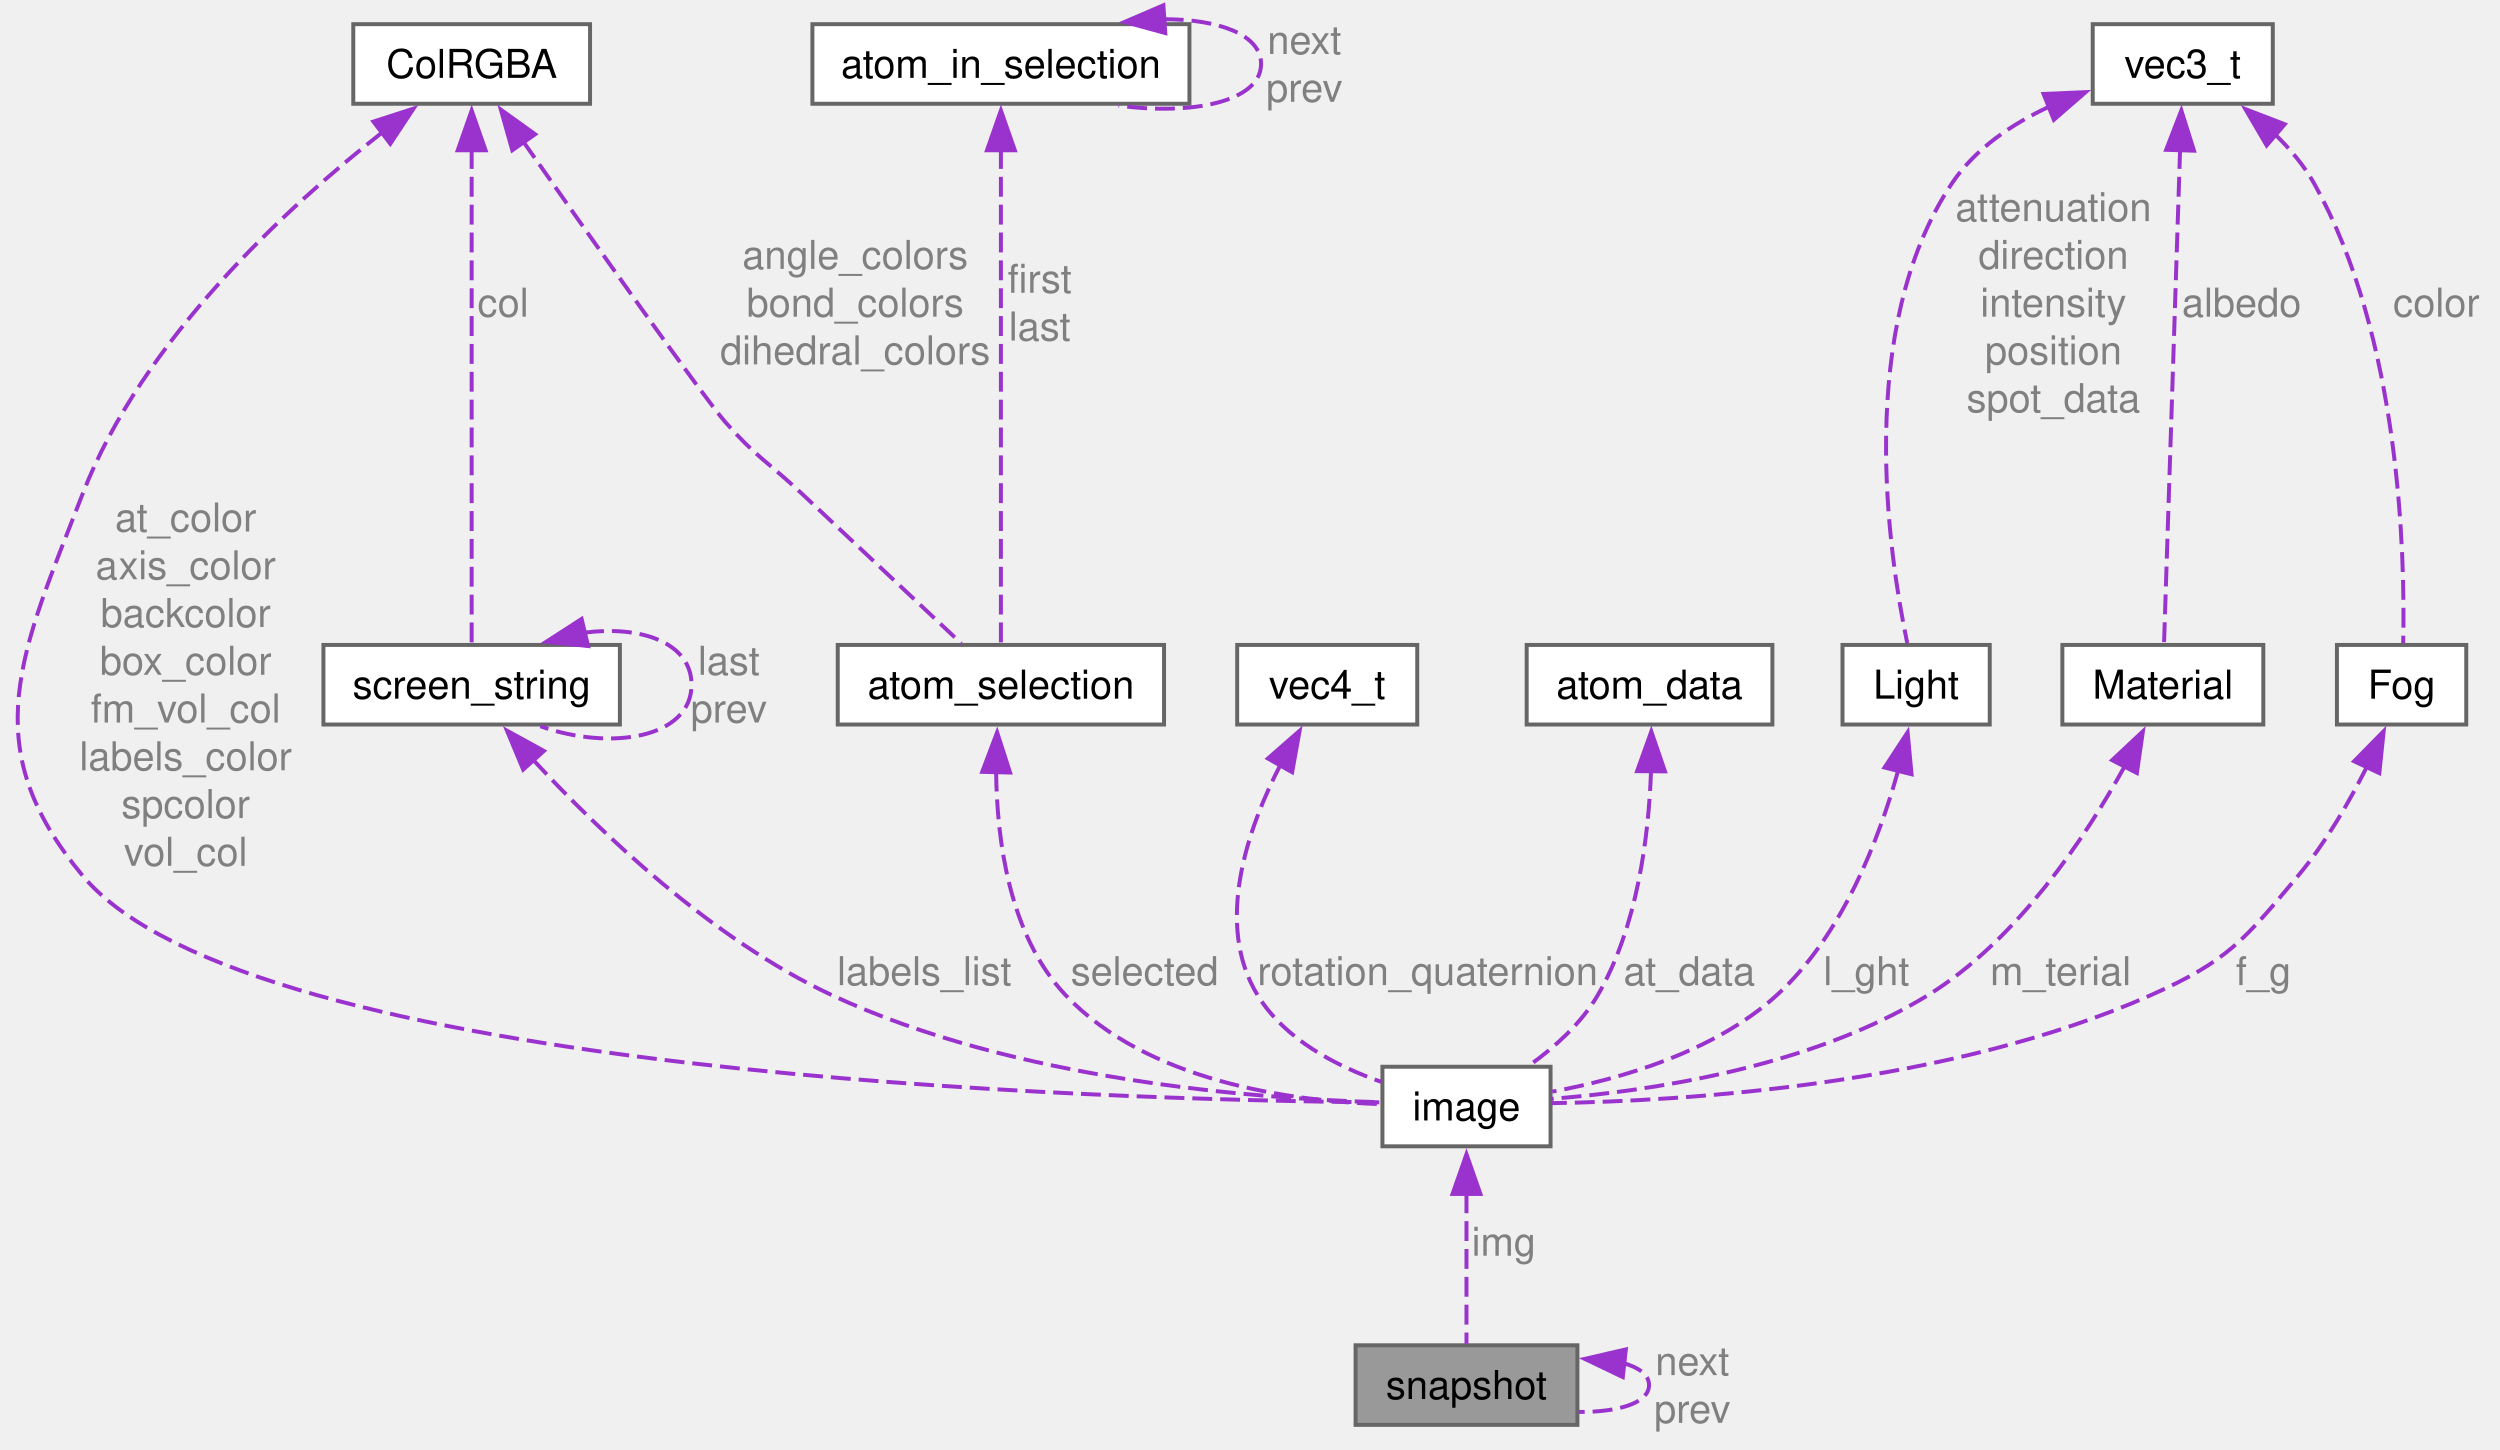
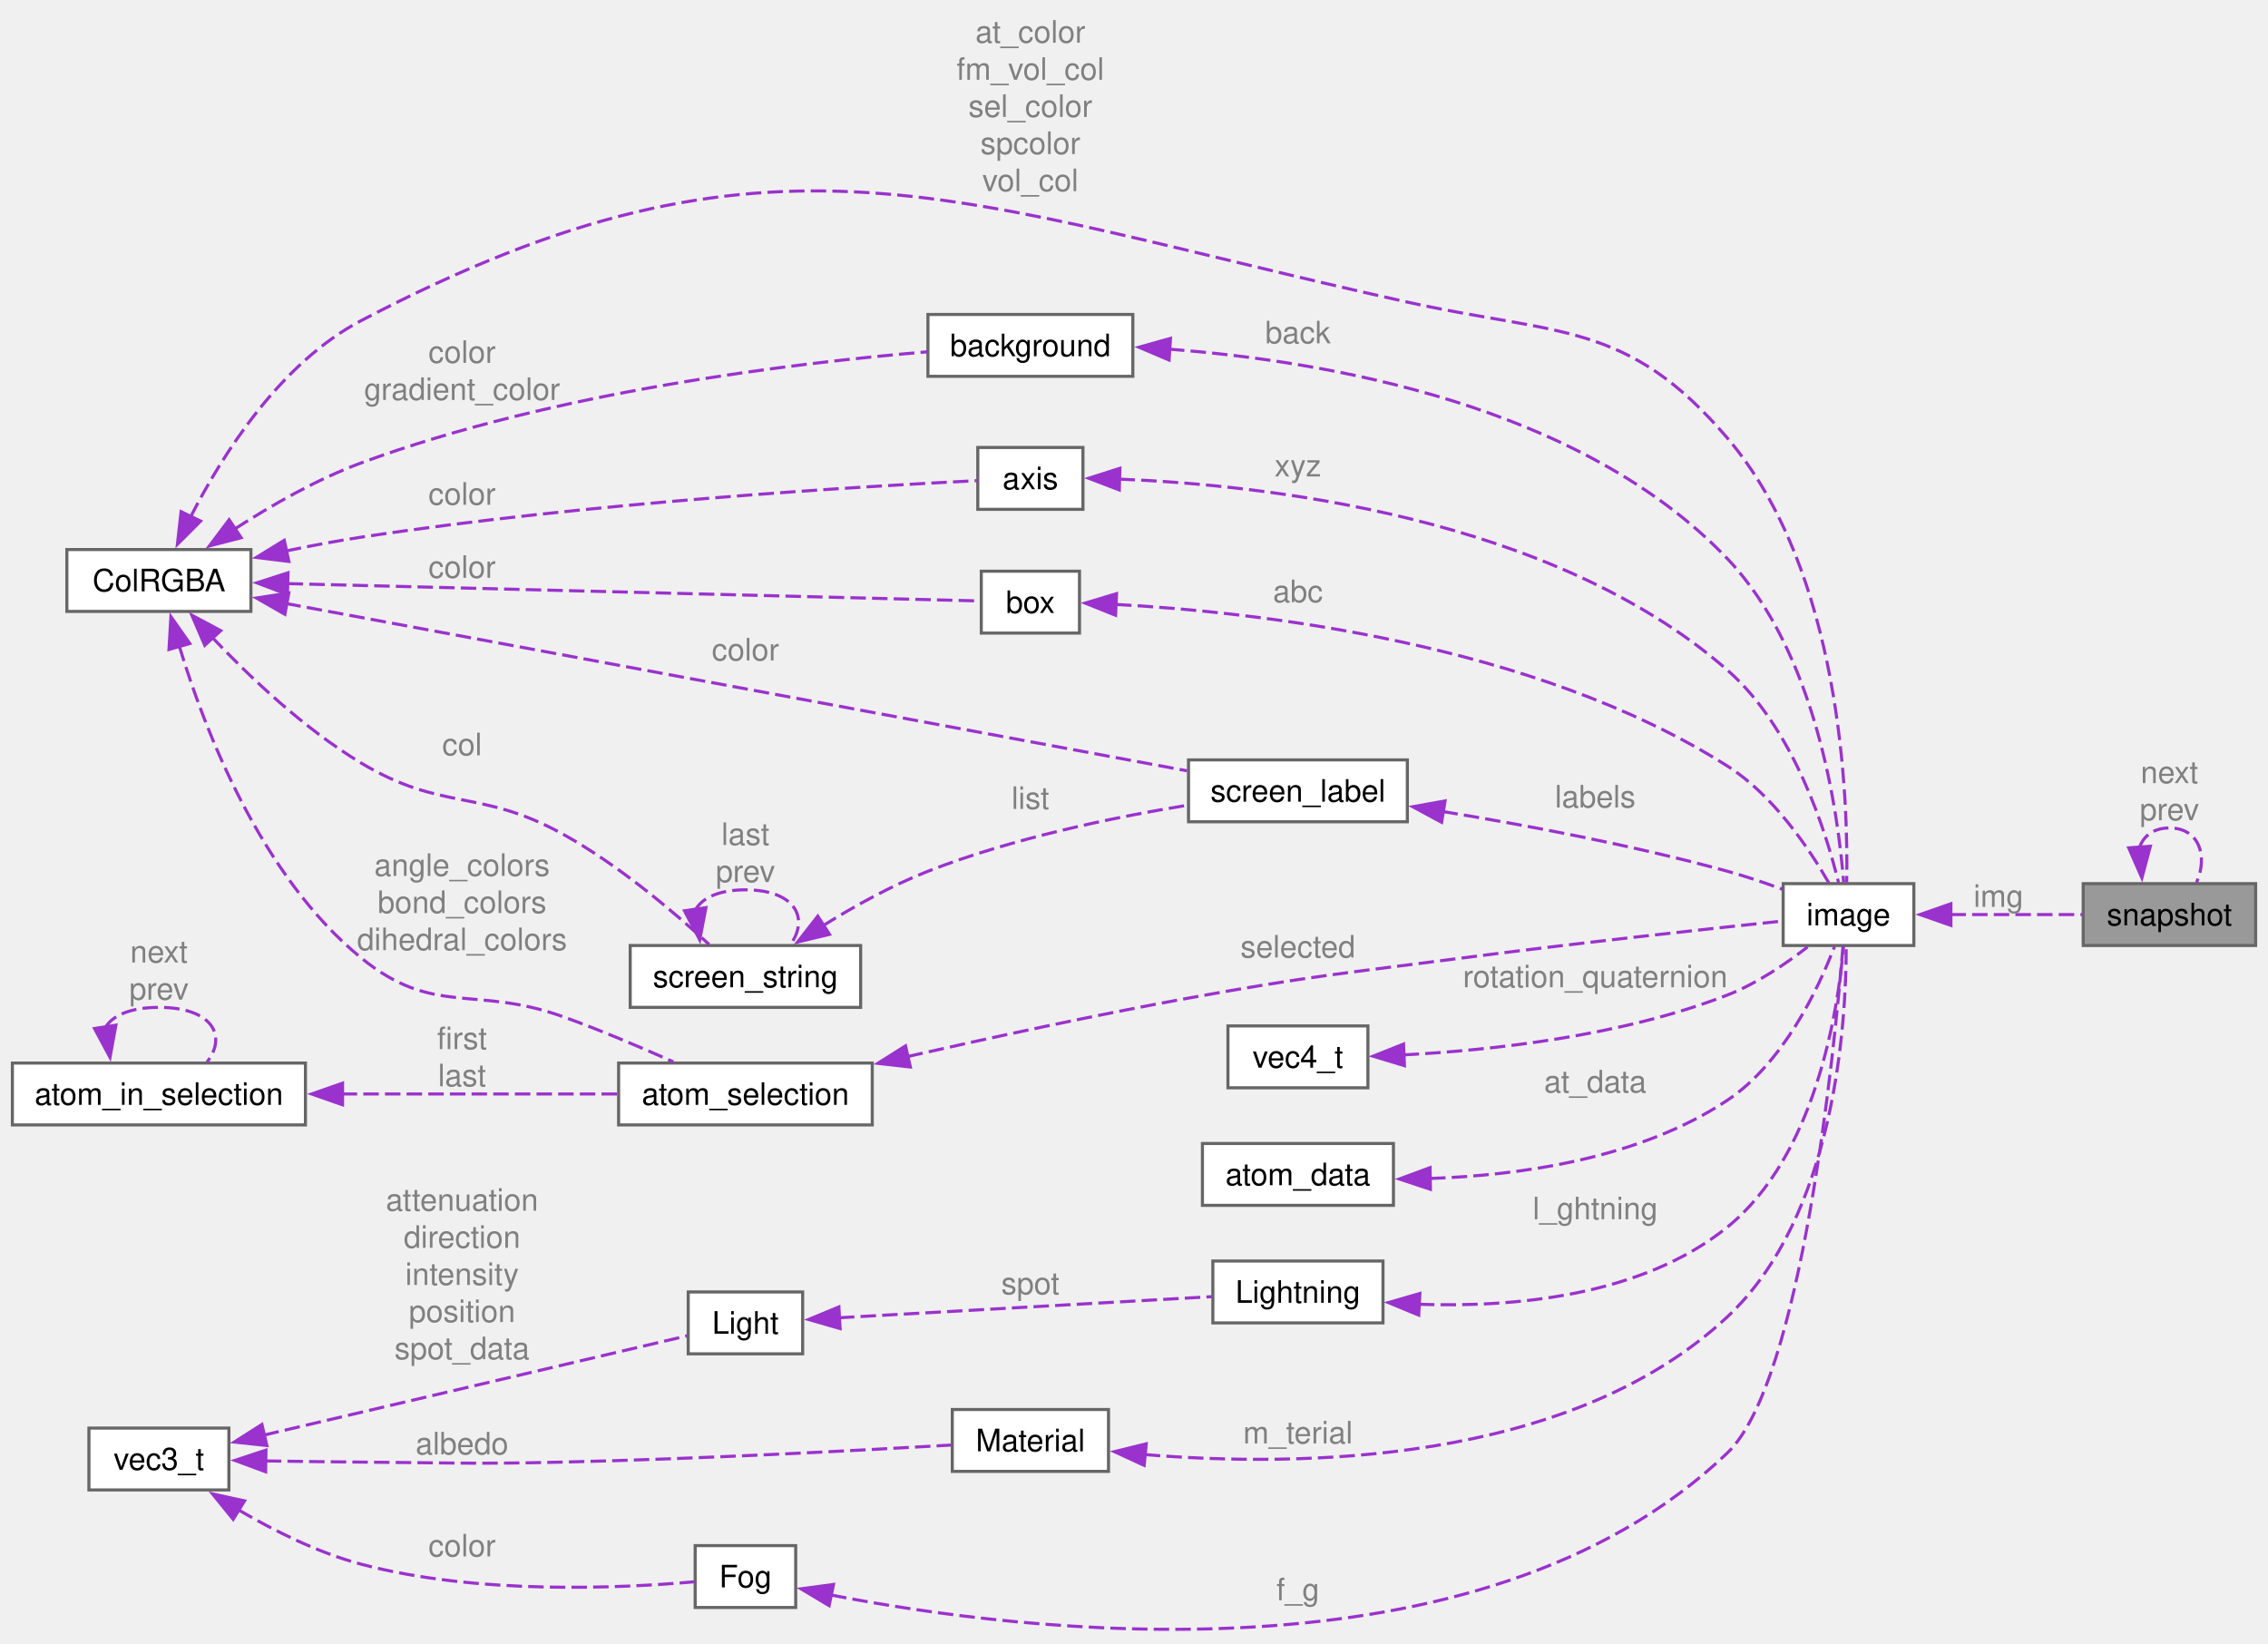
- <svg xmlns="http://www.w3.org/2000/svg" xmlns:xlink="http://www.w3.org/1999/xlink" width="628pt" height="364pt" viewBox="0.00 0.00 628.26 364.00">
-   <g id="graph0" class="graph" transform="scale(1 1) rotate(0) translate(4 360)">
+ <svg xmlns="http://www.w3.org/2000/svg" xmlns:xlink="http://www.w3.org/1999/xlink" width="733pt" height="531pt" viewBox="0.00 0.00 733.25 530.59">
+   <g id="graph0" class="graph" transform="scale(1 1) rotate(0) translate(4 526.59)">
    <g id="Node000001" class="node">
      <g id="a_Node000001">
        <a xlink:title=" ">
-           <polygon fill="#999999" stroke="#666666" points="392.41,-22 336.66,-22 336.66,-2 392.41,-2 392.41,-22" />
-           <text text-anchor="middle" x="364.53" y="-8.5" font-family="Helvetica,sans-Serif" font-size="10.00">snapshot</text>
-         </a>
-       </g>
-     </g>
-     <g id="edge18_Node000001_Node000001" class="edge">
-       <g id="a_edge18_Node000001_Node000001">
-         <a xlink:title=" ">
-           <path fill="none" stroke="#9a32cd" stroke-dasharray="5,2" d="M403.99,-17.51C407.91,-16.41 410.41,-14.57 410.41,-12 410.41,-7.43 402.52,-5.18 392.75,-5.25" />
-           <polygon fill="#9a32cd" stroke="#9a32cd" points="403.81,-14.01 394.26,-18.58 404.58,-20.97 403.81,-14.01" />
-         </a>
-       </g>
-       <text text-anchor="middle" x="421.28" y="-14.5" font-family="Helvetica,sans-Serif" font-size="10.00" fill="grey"> next</text>
-       <text text-anchor="middle" x="421.28" y="-2.5" font-family="Helvetica,sans-Serif" font-size="10.00" fill="grey">prev</text>
+           <polygon fill="#999999" stroke="#666666" points="725.25,-241.23 669.5,-241.23 669.5,-221.23 725.25,-221.23 725.25,-241.23" />
+           <text text-anchor="middle" x="697.38" y="-227.73" font-family="Helvetica,sans-Serif" font-size="10.00">snapshot</text>
+         </a>
+       </g>
+     </g>
+     <g id="edge27_Node000001_Node000001" class="edge">
+       <g id="a_edge27_Node000001_Node000001">
+         <a xlink:title=" ">
+           <path fill="none" stroke="#9a32cd" stroke-dasharray="5,2" d="M687.72,-253C689.06,-256.69 692.27,-259.23 697.38,-259.23 706.98,-259.23 709.91,-250.21 706.15,-241.57" />
+           <polygon fill="#9a32cd" stroke="#9a32cd" points="691.21,-253.32 688.48,-243.08 684.23,-252.79 691.21,-253.32" />
+         </a>
+       </g>
+       <text text-anchor="middle" x="697.38" y="-273.73" font-family="Helvetica,sans-Serif" font-size="10.00" fill="grey"> next</text>
+       <text text-anchor="middle" x="697.38" y="-261.73" font-family="Helvetica,sans-Serif" font-size="10.00" fill="grey">prev</text>
    </g>
    <g id="Node000002" class="node">
      <g id="a_Node000002">
        <a xlink:href="../../de/d68/structimage.html" target="_top" xlink:title=" ">
-           <polygon fill="white" stroke="#666666" points="385.66,-92 343.41,-92 343.41,-72 385.66,-72 385.66,-92" />
-           <text text-anchor="middle" x="364.53" y="-78.5" font-family="Helvetica,sans-Serif" font-size="10.00">image</text>
+           <polygon fill="white" stroke="#666666" points="614.75,-241.23 572.5,-241.23 572.5,-221.23 614.75,-221.23 614.75,-241.23" />
+           <text text-anchor="middle" x="593.62" y="-227.73" font-family="Helvetica,sans-Serif" font-size="10.00">image</text>
        </a>
      </g>
    </g>
    <g id="edge1_Node000001_Node000002" class="edge">
      <g id="a_edge1_Node000001_Node000002">
        <a xlink:title=" ">
-           <path fill="none" stroke="#9a32cd" stroke-dasharray="5,2" d="M364.53,-60.2C364.53,-47.58 364.53,-32.09 364.53,-22.37" />
-           <polygon fill="#9a32cd" stroke="#9a32cd" points="361.03,-60.03 364.53,-70.03 368.03,-60.03 361.03,-60.03" />
-         </a>
-       </g>
-       <text text-anchor="middle" x="373.91" y="-44.5" font-family="Helvetica,sans-Serif" font-size="10.00" fill="grey"> img</text>
+           <path fill="none" stroke="#9a32cd" stroke-dasharray="5,2" d="M626.59,-231.23C640.29,-231.23 656.13,-231.23 669.25,-231.23" />
+           <polygon fill="#9a32cd" stroke="#9a32cd" points="626.73,-227.73 616.73,-231.23 626.73,-234.73 626.73,-227.73" />
+         </a>
+       </g>
+       <text text-anchor="middle" x="642.12" y="-233.73" font-family="Helvetica,sans-Serif" font-size="10.00" fill="grey"> img</text>
    </g>
    <g id="Node000003" class="node">
      <g id="a_Node000003">
-         <a xlink:href="../../d1/d74/struct_col_r_g_b_a.html" target="_top" xlink:title=" ">
-           <polygon fill="white" stroke="#666666" points="144.28,-354 84.78,-354 84.78,-334 144.28,-334 144.28,-354" />
-           <text text-anchor="middle" x="114.53" y="-340.5" font-family="Helvetica,sans-Serif" font-size="10.00">ColRGBA</text>
+         <a xlink:href="../../db/dc5/structbackground.html" target="_top" xlink:title=" ">
+           <polygon fill="white" stroke="#666666" points="362.25,-425.23 296,-425.23 296,-405.23 362.25,-405.23 362.25,-425.23" />
+           <text text-anchor="middle" x="329.12" y="-411.73" font-family="Helvetica,sans-Serif" font-size="10.00">background</text>
        </a>
      </g>
    </g>
    <g id="edge2_Node000002_Node000003" class="edge">
      <g id="a_edge2_Node000002_Node000003">
        <a xlink:title=" ">
-           <path fill="none" stroke="#9a32cd" stroke-dasharray="5,2" d="M92.05,-326.8C68.17,-308.06 31.82,-274.76 16.78,-236 1.35,-196.22 -10.55,-172.76 16.78,-140 58.72,-89.74 273.55,-83.68 342.91,-83.04" />
-           <polygon fill="#9a32cd" stroke="#9a32cd" points="89.84,-329.52 99.92,-332.78 94.08,-323.94 89.84,-329.52" />
-         </a>
-       </g>
-       <text text-anchor="middle" x="42.66" y="-226.5" font-family="Helvetica,sans-Serif" font-size="10.00" fill="grey"> at_color</text>
-       <text text-anchor="middle" x="42.66" y="-214.5" font-family="Helvetica,sans-Serif" font-size="10.00" fill="grey">axis_color</text>
-       <text text-anchor="middle" x="42.66" y="-202.5" font-family="Helvetica,sans-Serif" font-size="10.00" fill="grey">backcolor</text>
-       <text text-anchor="middle" x="42.66" y="-190.5" font-family="Helvetica,sans-Serif" font-size="10.00" fill="grey">box_color</text>
-       <text text-anchor="middle" x="42.66" y="-178.5" font-family="Helvetica,sans-Serif" font-size="10.00" fill="grey">fm_vol_col</text>
-       <text text-anchor="middle" x="42.66" y="-166.5" font-family="Helvetica,sans-Serif" font-size="10.00" fill="grey">labels_color</text>
-       <text text-anchor="middle" x="42.66" y="-154.5" font-family="Helvetica,sans-Serif" font-size="10.00" fill="grey">spcolor</text>
-       <text text-anchor="middle" x="42.66" y="-142.5" font-family="Helvetica,sans-Serif" font-size="10.00" fill="grey">vol_col</text>
+           <path fill="none" stroke="#9a32cd" stroke-dasharray="5,2" d="M373.93,-414.01C424.58,-410.18 507.04,-396.06 554.5,-346.23 583.22,-316.08 590.32,-263.78 592.06,-241.62" />
+           <polygon fill="#9a32cd" stroke="#9a32cd" points="373.97,-410.5 364.22,-414.64 374.42,-417.49 373.97,-410.5" />
+         </a>
+       </g>
+       <text text-anchor="middle" x="415.62" y="-415.9" font-family="Helvetica,sans-Serif" font-size="10.00" fill="grey"> back</text>
    </g>
    <g id="Node000004" class="node">
      <g id="a_Node000004">
-         <a xlink:href="../../d0/dc3/structscreen__string.html" target="_top" xlink:title=" ">
-           <polygon fill="white" stroke="#666666" points="151.78,-198 77.28,-198 77.28,-178 151.78,-178 151.78,-198" />
-           <text text-anchor="middle" x="114.53" y="-184.5" font-family="Helvetica,sans-Serif" font-size="10.00">screen_string</text>
-         </a>
-       </g>
-     </g>
-     <g id="edge4_Node000004_Node000003" class="edge">
-       <g id="a_edge4_Node000004_Node000003">
-         <a xlink:title=" ">
-           <path fill="none" stroke="#9a32cd" stroke-dasharray="5,2" d="M114.53,-322.64C114.53,-288.91 114.53,-222.72 114.53,-198.32" />
-           <polygon fill="#9a32cd" stroke="#9a32cd" points="111.03,-322.31 114.53,-332.31 118.03,-322.31 111.03,-322.31" />
-         </a>
-       </g>
-       <text text-anchor="middle" x="122.41" y="-280.5" font-family="Helvetica,sans-Serif" font-size="10.00" fill="grey"> col</text>
+         <a xlink:href="../../d1/d74/struct_col_r_g_b_a.html" target="_top" xlink:title=" ">
+           <polygon fill="white" stroke="#666666" points="77.12,-349.23 17.62,-349.23 17.62,-329.23 77.12,-329.23 77.12,-349.23" />
+           <text text-anchor="middle" x="47.38" y="-335.73" font-family="Helvetica,sans-Serif" font-size="10.00">ColRGBA</text>
+         </a>
+       </g>
+     </g>
+     <g id="edge8_Node000002_Node000004" class="edge">
+       <g id="a_edge8_Node000002_Node000004">
+         <a xlink:title=" ">
+           <path fill="none" stroke="#9a32cd" stroke-dasharray="5,2" d="M57.68,-359.9C67.98,-380.03 86.65,-409.55 112.75,-423.23 245.91,-493.06 304.2,-461.74 451,-429.23 499.8,-418.43 522.08,-423.28 554.5,-385.23 591.3,-342.05 593.56,-268.65 593.04,-241.62" />
+           <polygon fill="#9a32cd" stroke="#9a32cd" points="60.86,-358.43 53.36,-350.94 54.55,-361.47 60.86,-358.43" />
+         </a>
+       </g>
+       <text text-anchor="middle" x="329.12" y="-513.09" font-family="Helvetica,sans-Serif" font-size="10.00" fill="grey"> at_color</text>
+       <text text-anchor="middle" x="329.12" y="-501.09" font-family="Helvetica,sans-Serif" font-size="10.00" fill="grey">fm_vol_col</text>
+       <text text-anchor="middle" x="329.12" y="-489.09" font-family="Helvetica,sans-Serif" font-size="10.00" fill="grey">sel_color</text>
+       <text text-anchor="middle" x="329.12" y="-477.09" font-family="Helvetica,sans-Serif" font-size="10.00" fill="grey">spcolor</text>
+       <text text-anchor="middle" x="329.12" y="-465.09" font-family="Helvetica,sans-Serif" font-size="10.00" fill="grey">vol_col</text>
+     </g>
+     <g id="edge3_Node000003_Node000004" class="edge">
+       <g id="a_edge3_Node000003_Node000004">
+         <a xlink:title=" ">
+           <path fill="none" stroke="#9a32cd" stroke-dasharray="5,2" d="M71.94,-355.91C83.7,-363.5 98.44,-371.95 112.75,-377.23 175.08,-400.26 252.84,-409.57 295.8,-413.15" />
+           <polygon fill="#9a32cd" stroke="#9a32cd" points="73.97,-353.06 63.71,-350.41 70.08,-358.88 73.97,-353.06" />
+         </a>
+       </g>
+       <text text-anchor="middle" x="145.38" y="-409.59" font-family="Helvetica,sans-Serif" font-size="10.00" fill="grey"> color</text>
+       <text text-anchor="middle" x="145.38" y="-397.59" font-family="Helvetica,sans-Serif" font-size="10.00" fill="grey">gradient_color</text>
    </g>
    <g id="Node000005" class="node">
      <g id="a_Node000005">
-         <a xlink:href="../../d6/d0f/structatom__selection.html" target="_top" xlink:title=" ">
-           <polygon fill="white" stroke="#666666" points="288.53,-198 206.53,-198 206.53,-178 288.53,-178 288.53,-198" />
-           <text text-anchor="middle" x="247.53" y="-184.5" font-family="Helvetica,sans-Serif" font-size="10.00">atom_selection</text>
-         </a>
-       </g>
-     </g>
-     <g id="edge7_Node000005_Node000003" class="edge">
-       <g id="a_edge7_Node000005_Node000003">
-         <a xlink:title=" ">
-           <path fill="none" stroke="#9a32cd" stroke-dasharray="5,2" d="M127.48,-324.51C144.46,-300.33 172.74,-260.31 178.28,-254 186.01,-245.2 188.99,-244.01 197.53,-236 211.44,-222.96 227.49,-207.86 237.58,-198.37" />
-           <polygon fill="#9a32cd" stroke="#9a32cd" points="124.75,-322.32 121.87,-332.51 130.48,-326.34 124.75,-322.32" />
-         </a>
-       </g>
-       <text text-anchor="middle" x="210.91" y="-292.5" font-family="Helvetica,sans-Serif" font-size="10.00" fill="grey"> angle_colors</text>
-       <text text-anchor="middle" x="210.91" y="-280.5" font-family="Helvetica,sans-Serif" font-size="10.00" fill="grey">bond_colors</text>
-       <text text-anchor="middle" x="210.91" y="-268.5" font-family="Helvetica,sans-Serif" font-size="10.00" fill="grey">dihedral_colors</text>
-     </g>
-     <g id="edge3_Node000002_Node000004" class="edge">
-       <g id="a_edge3_Node000002_Node000004">
-         <a xlink:title=" ">
-           <path fill="none" stroke="#9a32cd" stroke-dasharray="5,2" d="M129.99,-169.12C146.62,-151.14 174.78,-124.11 205.03,-110 250.98,-88.58 311.42,-83.94 343.08,-83.07" />
-           <polygon fill="#9a32cd" stroke="#9a32cd" points="127.48,-166.68 123.4,-176.46 132.69,-171.36 127.48,-166.68" />
-         </a>
-       </g>
-       <text text-anchor="middle" x="228.28" y="-112.5" font-family="Helvetica,sans-Serif" font-size="10.00" fill="grey"> labels_list</text>
-     </g>
-     <g id="edge5_Node000004_Node000004" class="edge">
-       <g id="a_edge5_Node000004_Node000004">
-         <a xlink:title=" ">
-           <path fill="none" stroke="#9a32cd" stroke-dasharray="5,2" d="M142.79,-201.08C157.03,-202.95 169.78,-198.59 169.78,-188 169.78,-174.71 149.71,-171.23 131.79,-177.57" />
-           <polygon fill="#9a32cd" stroke="#9a32cd" points="143.8,-197.72 133.26,-198.79 142.16,-204.53 143.8,-197.72" />
-         </a>
-       </g>
-       <text text-anchor="middle" x="179.16" y="-190.5" font-family="Helvetica,sans-Serif" font-size="10.00" fill="grey"> last</text>
-       <text text-anchor="middle" x="179.16" y="-178.5" font-family="Helvetica,sans-Serif" font-size="10.00" fill="grey">prev</text>
-     </g>
-     <g id="edge6_Node000002_Node000005" class="edge">
-       <g id="a_edge6_Node000002_Node000005">
-         <a xlink:title=" ">
-           <path fill="none" stroke="#9a32cd" stroke-dasharray="5,2" d="M246.33,-166.17C246.51,-148.93 249.63,-124.93 263.78,-110 284.33,-88.31 320.25,-83.36 343.18,-82.59" />
-           <polygon fill="#9a32cd" stroke="#9a32cd" points="242.83,-166.11 246.58,-176.02 249.83,-165.93 242.83,-166.11" />
-         </a>
-       </g>
-       <text text-anchor="middle" x="283.66" y="-112.5" font-family="Helvetica,sans-Serif" font-size="10.00" fill="grey"> selected</text>
+         <a xlink:href="../../de/ded/structaxis.html" target="_top" xlink:title=" ">
+           <polygon fill="white" stroke="#666666" points="346.12,-382.23 312.12,-382.23 312.12,-362.23 346.12,-362.23 346.12,-382.23" />
+           <text text-anchor="middle" x="329.12" y="-368.73" font-family="Helvetica,sans-Serif" font-size="10.00">axis</text>
+         </a>
+       </g>
+     </g>
+     <g id="edge5_Node000005_Node000004" class="edge">
+       <g id="a_edge5_Node000005_Node000004">
+         <a xlink:title=" ">
+           <path fill="none" stroke="#9a32cd" stroke-dasharray="5,2" d="M88.41,-348.76C96.43,-350.44 104.83,-352.03 112.75,-353.23 186.6,-364.48 275.78,-369.72 311.83,-371.5" />
+           <polygon fill="#9a32cd" stroke="#9a32cd" points="89.39,-345.39 78.87,-346.68 87.9,-352.23 89.39,-345.39" />
+         </a>
+       </g>
+       <text text-anchor="middle" x="145.38" y="-363.72" font-family="Helvetica,sans-Serif" font-size="10.00" fill="grey"> color</text>
    </g>
    <g id="Node000006" class="node">
      <g id="a_Node000006">
-         <a xlink:href="../../df/dab/structatom__in__selection.html" target="_top" xlink:title=" ">
-           <polygon fill="white" stroke="#666666" points="294.91,-354 200.16,-354 200.16,-334 294.91,-334 294.91,-354" />
-           <text text-anchor="middle" x="247.53" y="-340.5" font-family="Helvetica,sans-Serif" font-size="10.00">atom_in_selection</text>
-         </a>
-       </g>
-     </g>
-     <g id="edge8_Node000005_Node000006" class="edge">
-       <g id="a_edge8_Node000005_Node000006">
-         <a xlink:title=" ">
-           <path fill="none" stroke="#9a32cd" stroke-dasharray="5,2" d="M247.53,-322.64C247.53,-288.91 247.53,-222.72 247.53,-198.32" />
-           <polygon fill="#9a32cd" stroke="#9a32cd" points="244.03,-322.31 247.53,-332.31 251.03,-322.31 244.03,-322.31" />
-         </a>
-       </g>
-       <text text-anchor="middle" x="257.28" y="-286.5" font-family="Helvetica,sans-Serif" font-size="10.00" fill="grey"> first</text>
-       <text text-anchor="middle" x="257.28" y="-274.5" font-family="Helvetica,sans-Serif" font-size="10.00" fill="grey">last</text>
-     </g>
-     <g id="edge9_Node000006_Node000006" class="edge">
-       <g id="a_edge9_Node000006_Node000006">
-         <a xlink:title=" ">
-           <path fill="none" stroke="#9a32cd" stroke-dasharray="5,2" d="M288.45,-355.25C302.04,-355.24 312.91,-351.49 312.91,-344 312.91,-334.51 295.45,-331.02 277.11,-333.54" />
-           <polygon fill="#9a32cd" stroke="#9a32cd" points="288.84,-351.77 278.62,-354.56 288.36,-358.75 288.84,-351.77" />
-         </a>
-       </g>
-       <text text-anchor="middle" x="323.78" y="-346.5" font-family="Helvetica,sans-Serif" font-size="10.00" fill="grey"> next</text>
-       <text text-anchor="middle" x="323.78" y="-334.5" font-family="Helvetica,sans-Serif" font-size="10.00" fill="grey">prev</text>
+         <a xlink:href="../../d8/dae/structbox.html" target="_top" xlink:title=" ">
+           <polygon fill="white" stroke="#666666" points="345,-342.23 313.25,-342.23 313.25,-322.23 345,-322.23 345,-342.23" />
+           <text text-anchor="middle" x="329.12" y="-328.73" font-family="Helvetica,sans-Serif" font-size="10.00">box</text>
+         </a>
+       </g>
+     </g>
+     <g id="edge7_Node000006_Node000004" class="edge">
+       <g id="a_edge7_Node000006_Node000004">
+         <a xlink:title=" ">
+           <path fill="none" stroke="#9a32cd" stroke-dasharray="5,2" d="M88.99,-338.22C152.04,-336.64 270.62,-333.67 312.77,-332.62" />
+           <polygon fill="#9a32cd" stroke="#9a32cd" points="88.94,-334.72 79.03,-338.47 89.12,-341.72 88.94,-334.72" />
+         </a>
+       </g>
+       <text text-anchor="middle" x="145.38" y="-340.09" font-family="Helvetica,sans-Serif" font-size="10.00" fill="grey"> color</text>
    </g>
    <g id="Node000007" class="node">
      <g id="a_Node000007">
-         <a xlink:href="../../d7/d36/structvec4__t.html" target="_top" xlink:title=" ">
-           <polygon fill="white" stroke="#666666" points="352.16,-198 306.91,-198 306.91,-178 352.16,-178 352.16,-198" />
-           <text text-anchor="middle" x="329.53" y="-184.5" font-family="Helvetica,sans-Serif" font-size="10.00">vec4_t</text>
-         </a>
-       </g>
-     </g>
-     <g id="edge10_Node000002_Node000007" class="edge">
-       <g id="a_edge10_Node000002_Node000007">
-         <a xlink:title=" ">
-           <path fill="none" stroke="#9a32cd" stroke-dasharray="5,2" d="M317.94,-168.2C309.44,-151.78 301.14,-127.86 312.03,-110 318.81,-98.89 331.79,-92.16 343.14,-88.19" />
-           <polygon fill="#9a32cd" stroke="#9a32cd" points="314.63,-169.46 322.6,-176.44 320.72,-166.01 314.63,-169.46" />
-         </a>
-       </g>
-       <text text-anchor="middle" x="354.78" y="-112.5" font-family="Helvetica,sans-Serif" font-size="10.00" fill="grey"> rotation_quaternion</text>
+         <a xlink:href="../../de/d85/structscreen__label.html" target="_top" xlink:title=" ">
+           <polygon fill="white" stroke="#666666" points="451,-281.23 380.25,-281.23 380.25,-261.23 451,-261.23 451,-281.23" />
+           <text text-anchor="middle" x="415.62" y="-267.73" font-family="Helvetica,sans-Serif" font-size="10.00">screen_label</text>
+         </a>
+       </g>
+     </g>
+     <g id="edge10_Node000007_Node000004" class="edge">
+       <g id="a_edge10_Node000007_Node000004">
+         <a xlink:title=" ">
+           <path fill="none" stroke="#9a32cd" stroke-dasharray="5,2" d="M88.3,-331.82C160.48,-318.42 311.49,-290.38 379.77,-277.71" />
+           <polygon fill="#9a32cd" stroke="#9a32cd" points="88.1,-328.3 78.91,-333.57 89.38,-335.18 88.1,-328.3" />
+         </a>
+       </g>
+       <text text-anchor="middle" x="237" y="-313.38" font-family="Helvetica,sans-Serif" font-size="10.00" fill="grey"> color</text>
    </g>
    <g id="Node000008" class="node">
      <g id="a_Node000008">
-         <a xlink:href="../../db/d99/structatom__data.html" target="_top" xlink:title=" ">
-           <polygon fill="white" stroke="#666666" points="441.41,-198 379.66,-198 379.66,-178 441.41,-178 441.41,-198" />
-           <text text-anchor="middle" x="410.53" y="-184.5" font-family="Helvetica,sans-Serif" font-size="10.00">atom_data</text>
-         </a>
-       </g>
-     </g>
-     <g id="edge11_Node000002_Node000008" class="edge">
-       <g id="a_edge11_Node000002_Node000008">
-         <a xlink:title=" ">
-           <path fill="none" stroke="#9a32cd" stroke-dasharray="5,2" d="M410.91,-166.3C410.33,-149.99 407.52,-127.21 397.53,-110 393.44,-102.96 386.77,-96.98 380.5,-92.46" />
-           <polygon fill="#9a32cd" stroke="#9a32cd" points="407.41,-166.28 410.98,-176.25 414.41,-166.23 407.41,-166.28" />
-         </a>
-       </g>
-       <text text-anchor="middle" x="420.53" y="-112.5" font-family="Helvetica,sans-Serif" font-size="10.00" fill="grey"> at_data</text>
+         <a xlink:href="../../d0/dc3/structscreen__string.html" target="_top" xlink:title=" ">
+           <polygon fill="white" stroke="#666666" points="274.25,-221.23 199.75,-221.23 199.75,-201.23 274.25,-201.23 274.25,-221.23" />
+           <text text-anchor="middle" x="237" y="-207.73" font-family="Helvetica,sans-Serif" font-size="10.00">screen_string</text>
+         </a>
+       </g>
+     </g>
+     <g id="edge12_Node000008_Node000004" class="edge">
+       <g id="a_edge12_Node000008_Node000004">
+         <a xlink:title=" ">
+           <path fill="none" stroke="#9a32cd" stroke-dasharray="5,2" d="M64.48,-320.97C76.66,-308.1 94.37,-291.26 112.75,-280.23 139.12,-264.42 151.08,-272.1 178,-257.23 196,-247.29 214.16,-231.81 225.24,-221.59" />
+           <polygon fill="#9a32cd" stroke="#9a32cd" points="62.2,-318.28 58.02,-328.01 67.36,-323.01 62.2,-318.28" />
+         </a>
+       </g>
+       <text text-anchor="middle" x="145.38" y="-282.73" font-family="Helvetica,sans-Serif" font-size="10.00" fill="grey"> col</text>
    </g>
    <g id="Node000009" class="node">
      <g id="a_Node000009">
-         <a xlink:href="../../d7/d61/struct_light.html" target="_top" xlink:title=" ">
-           <polygon fill="white" stroke="#666666" points="496.03,-198 459.03,-198 459.03,-178 496.03,-178 496.03,-198" />
-           <text text-anchor="middle" x="477.53" y="-184.5" font-family="Helvetica,sans-Serif" font-size="10.00">Light</text>
-         </a>
-       </g>
-     </g>
-     <g id="edge12_Node000002_Node000009" class="edge">
-       <g id="a_edge12_Node000002_Node000009">
-         <a xlink:title=" ">
-           <path fill="none" stroke="#9a32cd" stroke-dasharray="5,2" d="M473,-166.4C468.19,-149.13 458.96,-124.96 442.53,-110 426.85,-95.72 403.23,-88.93 386.09,-85.74" />
-           <polygon fill="#9a32cd" stroke="#9a32cd" points="469.59,-167.19 475.39,-176.05 476.38,-165.5 469.59,-167.19" />
-         </a>
-       </g>
-       <text text-anchor="middle" x="465.03" y="-112.5" font-family="Helvetica,sans-Serif" font-size="10.00" fill="grey"> l_ght</text>
+         <a xlink:href="../../d6/d0f/structatom__selection.html" target="_top" xlink:title=" ">
+           <polygon fill="white" stroke="#666666" points="278,-183.23 196,-183.23 196,-163.23 278,-163.23 278,-183.23" />
+           <text text-anchor="middle" x="237" y="-169.73" font-family="Helvetica,sans-Serif" font-size="10.00">atom_selection</text>
+         </a>
+       </g>
+     </g>
+     <g id="edge15_Node000009_Node000004" class="edge">
+       <g id="a_edge15_Node000009_Node000004">
+         <a xlink:title=" ">
+           <path fill="none" stroke="#9a32cd" stroke-dasharray="5,2" d="M53.98,-317.95C62.26,-290.63 80.41,-243.62 112.75,-217.23 136.15,-198.14 149.58,-208.45 178,-198.23 189.97,-193.93 203,-188.39 213.67,-183.63" />
+           <polygon fill="#9a32cd" stroke="#9a32cd" points="50.63,-316.94 51.26,-327.52 57.36,-318.85 50.63,-316.94" />
+         </a>
+       </g>
+       <text text-anchor="middle" x="145.38" y="-243.73" font-family="Helvetica,sans-Serif" font-size="10.00" fill="grey"> angle_colors</text>
+       <text text-anchor="middle" x="145.38" y="-231.73" font-family="Helvetica,sans-Serif" font-size="10.00" fill="grey">bond_colors</text>
+       <text text-anchor="middle" x="145.38" y="-219.73" font-family="Helvetica,sans-Serif" font-size="10.00" fill="grey">dihedral_colors</text>
+     </g>
+     <g id="edge4_Node000002_Node000005" class="edge">
+       <g id="a_edge4_Node000002_Node000005">
+         <a xlink:title=" ">
+           <path fill="none" stroke="#9a32cd" stroke-dasharray="5,2" d="M357.95,-372C404.26,-370.14 497.69,-359.99 554.5,-310.23 575.81,-291.57 586.28,-258.32 590.41,-241.54" />
+           <polygon fill="#9a32cd" stroke="#9a32cd" points="357.87,-368.5 347.97,-372.28 358.07,-375.5 357.87,-368.5" />
+         </a>
+       </g>
+       <text text-anchor="middle" x="415.62" y="-372.87" font-family="Helvetica,sans-Serif" font-size="10.00" fill="grey"> xyz</text>
+     </g>
+     <g id="edge6_Node000002_Node000006" class="edge">
+       <g id="a_edge6_Node000002_Node000006">
+         <a xlink:title=" ">
+           <path fill="none" stroke="#9a32cd" stroke-dasharray="5,2" d="M356.81,-331.49C401.17,-329.09 491.47,-319.26 554.5,-279.23 569.41,-269.76 581.02,-252.39 587.33,-241.35" />
+           <polygon fill="#9a32cd" stroke="#9a32cd" points="356.67,-327.99 346.84,-331.92 356.98,-334.98 356.67,-327.99" />
+         </a>
+       </g>
+       <text text-anchor="middle" x="415.62" y="-332.22" font-family="Helvetica,sans-Serif" font-size="10.00" fill="grey"> abc</text>
+     </g>
+     <g id="edge9_Node000002_Node000007" class="edge">
+       <g id="a_edge9_Node000002_Node000007">
+         <a xlink:title=" ">
+           <path fill="none" stroke="#9a32cd" stroke-dasharray="5,2" d="M462.35,-264.56C489.4,-260.13 524.19,-253.59 554.5,-245.23 560.35,-243.62 566.57,-241.51 572.25,-239.42" />
+           <polygon fill="#9a32cd" stroke="#9a32cd" points="462.08,-261.06 452.76,-266.09 463.19,-267.97 462.08,-261.06" />
+         </a>
+       </g>
+       <text text-anchor="middle" x="511.75" y="-265.85" font-family="Helvetica,sans-Serif" font-size="10.00" fill="grey"> labels</text>
+     </g>
+     <g id="edge11_Node000007_Node000008" class="edge">
+       <g id="a_edge11_Node000007_Node000008">
+         <a xlink:title=" ">
+           <path fill="none" stroke="#9a32cd" stroke-dasharray="5,2" d="M261.97,-227.58C272.1,-233.87 284.26,-240.64 296,-245.23 323.19,-255.88 355.68,-262.61 379.78,-266.56" />
+           <polygon fill="#9a32cd" stroke="#9a32cd" points="264.18,-224.84 253.88,-222.37 260.39,-230.72 264.18,-224.84" />
+         </a>
+       </g>
+       <text text-anchor="middle" x="329.12" y="-265.38" font-family="Helvetica,sans-Serif" font-size="10.00" fill="grey"> list</text>
+     </g>
+     <g id="edge13_Node000008_Node000008" class="edge">
+       <g id="a_edge13_Node000008_Node000008">
+         <a xlink:title=" ">
+           <path fill="none" stroke="#9a32cd" stroke-dasharray="5,2" d="M220.81,-232.68C222.89,-236.54 228.29,-239.23 237,-239.23 252.93,-239.23 257.78,-230.21 251.56,-221.57" />
+           <polygon fill="#9a32cd" stroke="#9a32cd" points="224.23,-233.47 222.22,-223.07 217.3,-232.45 224.23,-233.47" />
+         </a>
+       </g>
+       <text text-anchor="middle" x="237" y="-253.73" font-family="Helvetica,sans-Serif" font-size="10.00" fill="grey"> last</text>
+       <text text-anchor="middle" x="237" y="-241.73" font-family="Helvetica,sans-Serif" font-size="10.00" fill="grey">prev</text>
+     </g>
+     <g id="edge14_Node000002_Node000009" class="edge">
+       <g id="a_edge14_Node000002_Node000009">
+         <a xlink:title=" ">
+           <path fill="none" stroke="#9a32cd" stroke-dasharray="5,2" d="M289.43,-185.34C316.39,-191.46 350.01,-198.73 380.25,-204.23 419.47,-211.37 429.47,-212.1 469,-217.23 505.2,-221.93 547.48,-226.53 572.04,-229.11" />
+           <polygon fill="#9a32cd" stroke="#9a32cd" points="290.32,-181.95 279.79,-183.14 288.76,-188.78 290.32,-181.95" />
+         </a>
+       </g>
+       <text text-anchor="middle" x="415.62" y="-217.35" font-family="Helvetica,sans-Serif" font-size="10.00" fill="grey"> selected</text>
    </g>
    <g id="Node000010" class="node">
      <g id="a_Node000010">
-         <a xlink:href="../../d3/d7c/structvec3__t.html" target="_top" xlink:title=" ">
-           <polygon fill="white" stroke="#666666" points="567.16,-354 521.91,-354 521.91,-334 567.16,-334 567.16,-354" />
-           <text text-anchor="middle" x="544.53" y="-340.5" font-family="Helvetica,sans-Serif" font-size="10.00">vec3_t</text>
-         </a>
-       </g>
-     </g>
-     <g id="edge13_Node000009_Node000010" class="edge">
-       <g id="a_edge13_Node000009_Node000010">
-         <a xlink:title=" ">
-           <path fill="none" stroke="#9a32cd" stroke-dasharray="5,2" d="M511.01,-333.29C501.6,-328.91 492.35,-322.7 486.53,-314 462.1,-277.47 470.62,-220.76 475.3,-198.46" />
-           <polygon fill="#9a32cd" stroke="#9a32cd" points="509.55,-336.47 520.13,-336.92 512.14,-329.97 509.55,-336.47" />
-         </a>
-       </g>
-       <text text-anchor="middle" x="512.03" y="-304.5" font-family="Helvetica,sans-Serif" font-size="10.00" fill="grey"> attenuation</text>
-       <text text-anchor="middle" x="512.03" y="-292.5" font-family="Helvetica,sans-Serif" font-size="10.00" fill="grey">direction</text>
-       <text text-anchor="middle" x="512.03" y="-280.5" font-family="Helvetica,sans-Serif" font-size="10.00" fill="grey">intensity</text>
-       <text text-anchor="middle" x="512.03" y="-268.5" font-family="Helvetica,sans-Serif" font-size="10.00" fill="grey">position</text>
-       <text text-anchor="middle" x="512.03" y="-256.5" font-family="Helvetica,sans-Serif" font-size="10.00" fill="grey">spot_data</text>
+         <a xlink:href="../../df/dab/structatom__in__selection.html" target="_top" xlink:title=" ">
+           <polygon fill="white" stroke="#666666" points="94.75,-183.23 0,-183.23 0,-163.23 94.75,-163.23 94.75,-183.23" />
+           <text text-anchor="middle" x="47.38" y="-169.73" font-family="Helvetica,sans-Serif" font-size="10.00">atom_in_selection</text>
+         </a>
+       </g>
+     </g>
+     <g id="edge16_Node000009_Node000010" class="edge">
+       <g id="a_edge16_Node000009_Node000010">
+         <a xlink:title=" ">
+           <path fill="none" stroke="#9a32cd" stroke-dasharray="5,2" d="M106.46,-173.23C135.43,-173.23 169.74,-173.23 195.77,-173.23" />
+           <polygon fill="#9a32cd" stroke="#9a32cd" points="106.75,-169.73 96.75,-173.23 106.75,-176.73 106.75,-169.73" />
+         </a>
+       </g>
+       <text text-anchor="middle" x="145.38" y="-187.73" font-family="Helvetica,sans-Serif" font-size="10.00" fill="grey"> first</text>
+       <text text-anchor="middle" x="145.38" y="-175.73" font-family="Helvetica,sans-Serif" font-size="10.00" fill="grey">last</text>
+     </g>
+     <g id="edge17_Node000010_Node000010" class="edge">
+       <g id="a_edge17_Node000010_Node000010">
+         <a xlink:title=" ">
+           <path fill="none" stroke="#9a32cd" stroke-dasharray="5,2" d="M30.05,-194.68C32.29,-198.54 38.06,-201.23 47.38,-201.23 64.41,-201.23 69.6,-192.21 62.95,-183.57" />
+           <polygon fill="#9a32cd" stroke="#9a32cd" points="33.47,-195.49 31.57,-185.07 26.55,-194.4 33.47,-195.49" />
+         </a>
+       </g>
+       <text text-anchor="middle" x="47.38" y="-215.73" font-family="Helvetica,sans-Serif" font-size="10.00" fill="grey"> next</text>
+       <text text-anchor="middle" x="47.38" y="-203.73" font-family="Helvetica,sans-Serif" font-size="10.00" fill="grey">prev</text>
    </g>
    <g id="Node000011" class="node">
      <g id="a_Node000011">
-         <a xlink:href="../../d3/d0a/struct_material.html" target="_top" xlink:title=" ">
-           <polygon fill="white" stroke="#666666" points="564.78,-198 514.28,-198 514.28,-178 564.78,-178 564.78,-198" />
-           <text text-anchor="middle" x="539.53" y="-184.5" font-family="Helvetica,sans-Serif" font-size="10.00">Material</text>
-         </a>
-       </g>
-     </g>
-     <g id="edge15_Node000011_Node000010" class="edge">
-       <g id="a_edge15_Node000011_Node000010">
-         <a xlink:title=" ">
-           <path fill="none" stroke="#9a32cd" stroke-dasharray="5,2" d="M543.87,-322.64C542.78,-288.91 540.63,-222.72 539.83,-198.32" />
-           <polygon fill="#9a32cd" stroke="#9a32cd" points="540.36,-322.43 544.18,-332.32 547.36,-322.21 540.36,-322.43" />
-         </a>
-       </g>
-       <text text-anchor="middle" x="559.33" y="-280.5" font-family="Helvetica,sans-Serif" font-size="10.00" fill="grey"> albedo</text>
+         <a xlink:href="../../d7/d36/structvec4__t.html" target="_top" xlink:title=" ">
+           <polygon fill="white" stroke="#666666" points="438.25,-195.23 393,-195.23 393,-175.23 438.25,-175.23 438.25,-195.23" />
+           <text text-anchor="middle" x="415.62" y="-181.73" font-family="Helvetica,sans-Serif" font-size="10.00">vec4_t</text>
+         </a>
+       </g>
+     </g>
+     <g id="edge18_Node000002_Node000011" class="edge">
+       <g id="a_edge18_Node000002_Node000011">
+         <a xlink:title=" ">
+           <path fill="none" stroke="#9a32cd" stroke-dasharray="5,2" d="M449.79,-185.87C478.4,-187.38 520.38,-191.95 554.5,-205.23 563.91,-208.9 573.29,-215.25 580.39,-220.76" />
+           <polygon fill="#9a32cd" stroke="#9a32cd" points="450.06,-182.38 439.92,-185.45 449.77,-189.37 450.06,-182.38" />
+         </a>
+       </g>
+       <text text-anchor="middle" x="511.75" y="-207.73" font-family="Helvetica,sans-Serif" font-size="10.00" fill="grey"> rotation_quaternion</text>
    </g>
    <g id="Node000012" class="node">
      <g id="a_Node000012">
+         <a xlink:href="../../db/d99/structatom__data.html" target="_top" xlink:title=" ">
+           <polygon fill="white" stroke="#666666" points="446.5,-157.23 384.75,-157.23 384.75,-137.23 446.5,-137.23 446.5,-157.23" />
+           <text text-anchor="middle" x="415.62" y="-143.73" font-family="Helvetica,sans-Serif" font-size="10.00">atom_data</text>
+         </a>
+       </g>
+     </g>
+     <g id="edge19_Node000002_Node000012" class="edge">
+       <g id="a_edge19_Node000002_Node000012">
+         <a xlink:title=" ">
+           <path fill="none" stroke="#9a32cd" stroke-dasharray="5,2" d="M458.35,-145.92C487.52,-146.93 526.17,-152.33 554.5,-171.23 572.57,-183.29 583.81,-207.13 589.08,-220.85" />
+           <polygon fill="#9a32cd" stroke="#9a32cd" points="458.46,-142.42 448.4,-145.75 458.34,-149.42 458.46,-142.42" />
+         </a>
+       </g>
+       <text text-anchor="middle" x="511.75" y="-173.73" font-family="Helvetica,sans-Serif" font-size="10.00" fill="grey"> at_data</text>
+     </g>
+     <g id="Node000013" class="node">
+       <g id="a_Node000013">
+         <a xlink:href="../../d4/df0/struct_lightning.html" target="_top" xlink:title=" ">
+           <polygon fill="white" stroke="#666666" points="443.12,-119.23 388.12,-119.23 388.12,-99.23 443.12,-99.23 443.12,-119.23" />
+           <text text-anchor="middle" x="415.62" y="-105.73" font-family="Helvetica,sans-Serif" font-size="10.00">Lightning</text>
+         </a>
+       </g>
+     </g>
+     <g id="edge20_Node000002_Node000013" class="edge">
+       <g id="a_edge20_Node000002_Node000013">
+         <a xlink:title=" ">
+           <path fill="none" stroke="#9a32cd" stroke-dasharray="5,2" d="M454.74,-105.25C484.99,-104.2 526.67,-107.71 554.5,-130.23 583.05,-153.35 590.23,-200.27 592.03,-221" />
+           <polygon fill="#9a32cd" stroke="#9a32cd" points="454.67,-101.75 444.87,-105.8 455.05,-108.74 454.67,-101.75" />
+         </a>
+       </g>
+       <text text-anchor="middle" x="511.75" y="-132.73" font-family="Helvetica,sans-Serif" font-size="10.00" fill="grey"> l_ghtning</text>
+     </g>
+     <g id="Node000014" class="node">
+       <g id="a_Node000014">
+         <a xlink:href="../../d7/d61/struct_light.html" target="_top" xlink:title=" ">
+           <polygon fill="white" stroke="#666666" points="255.5,-109.23 218.5,-109.23 218.5,-89.23 255.5,-89.23 255.5,-109.23" />
+           <text text-anchor="middle" x="237" y="-95.73" font-family="Helvetica,sans-Serif" font-size="10.00">Light</text>
+         </a>
+       </g>
+     </g>
+     <g id="edge21_Node000013_Node000014" class="edge">
+       <g id="a_edge21_Node000013_Node000014">
+         <a xlink:title=" ">
+           <path fill="none" stroke="#9a32cd" stroke-dasharray="5,2" d="M267.23,-100.89C300.77,-102.79 355.29,-105.88 387.79,-107.71" />
+           <polygon fill="#9a32cd" stroke="#9a32cd" points="267.6,-97.4 257.42,-100.33 267.21,-104.39 267.6,-97.4" />
+         </a>
+       </g>
+       <text text-anchor="middle" x="329.12" y="-108.5" font-family="Helvetica,sans-Serif" font-size="10.00" fill="grey"> spot</text>
+     </g>
+     <g id="Node000015" class="node">
+       <g id="a_Node000015">
+         <a xlink:href="../../d3/d7c/structvec3__t.html" target="_top" xlink:title=" ">
+           <polygon fill="white" stroke="#666666" points="70,-65.23 24.75,-65.23 24.75,-45.23 70,-45.23 70,-65.23" />
+           <text text-anchor="middle" x="47.38" y="-51.73" font-family="Helvetica,sans-Serif" font-size="10.00">vec3_t</text>
+         </a>
+       </g>
+     </g>
+     <g id="edge22_Node000014_Node000015" class="edge">
+       <g id="a_edge22_Node000014_Node000015">
+         <a xlink:title=" ">
+           <path fill="none" stroke="#9a32cd" stroke-dasharray="5,2" d="M81.24,-62.94C121.07,-72.28 186.71,-87.68 218.15,-95.05" />
+           <polygon fill="#9a32cd" stroke="#9a32cd" points="82.27,-59.59 71.74,-60.71 80.68,-66.4 82.27,-59.59" />
+         </a>
+       </g>
+       <text text-anchor="middle" x="145.38" y="-135.5" font-family="Helvetica,sans-Serif" font-size="10.00" fill="grey"> attenuation</text>
+       <text text-anchor="middle" x="145.38" y="-123.5" font-family="Helvetica,sans-Serif" font-size="10.00" fill="grey">direction</text>
+       <text text-anchor="middle" x="145.38" y="-111.5" font-family="Helvetica,sans-Serif" font-size="10.00" fill="grey">intensity</text>
+       <text text-anchor="middle" x="145.38" y="-99.5" font-family="Helvetica,sans-Serif" font-size="10.00" fill="grey">position</text>
+       <text text-anchor="middle" x="145.38" y="-87.5" font-family="Helvetica,sans-Serif" font-size="10.00" fill="grey">spot_data</text>
+     </g>
+     <g id="Node000016" class="node">
+       <g id="a_Node000016">
+         <a xlink:href="../../d3/d0a/struct_material.html" target="_top" xlink:title=" ">
+           <polygon fill="white" stroke="#666666" points="354.38,-71.23 303.88,-71.23 303.88,-51.23 354.38,-51.23 354.38,-71.23" />
+           <text text-anchor="middle" x="329.12" y="-57.73" font-family="Helvetica,sans-Serif" font-size="10.00">Material</text>
+         </a>
+       </g>
+     </g>
+     <g id="edge24_Node000016_Node000015" class="edge">
+       <g id="a_edge24_Node000016_Node000015">
+         <a xlink:title=" ">
+           <path fill="none" stroke="#9a32cd" stroke-dasharray="5,2" d="M81.93,-54.61C91.85,-54.46 102.74,-54.31 112.75,-54.23 141.75,-54.01 149.01,-53.56 178,-54.23 222.21,-55.26 273.69,-58 303.43,-59.73" />
+           <polygon fill="#9a32cd" stroke="#9a32cd" points="81.87,-51.11 71.94,-54.78 81.99,-58.11 81.87,-51.11" />
+         </a>
+       </g>
+       <text text-anchor="middle" x="145.38" y="-56.73" font-family="Helvetica,sans-Serif" font-size="10.00" fill="grey"> albedo</text>
+     </g>
+     <g id="Node000017" class="node">
+       <g id="a_Node000017">
        <a xlink:href="../../d8/df7/struct_fog.html" target="_top" xlink:title=" ">
-           <polygon fill="white" stroke="#666666" points="615.78,-198 583.28,-198 583.28,-178 615.78,-178 615.78,-198" />
-           <text text-anchor="middle" x="599.53" y="-184.5" font-family="Helvetica,sans-Serif" font-size="10.00">Fog</text>
-         </a>
-       </g>
-     </g>
-     <g id="edge17_Node000012_Node000010" class="edge">
-       <g id="a_edge17_Node000012_Node000010">
-         <a xlink:title=" ">
-           <path fill="none" stroke="#9a32cd" stroke-dasharray="5,2" d="M567.64,-326.4C571.45,-322.71 574.98,-318.54 577.53,-314 599.23,-275.39 600.42,-220.35 599.93,-198.48" />
-           <polygon fill="#9a32cd" stroke="#9a32cd" points="565.62,-323.52 560.27,-332.66 570.16,-328.85 565.62,-323.52" />
-         </a>
-       </g>
-       <text text-anchor="middle" x="608.26" y="-280.5" font-family="Helvetica,sans-Serif" font-size="10.00" fill="grey"> color</text>
-     </g>
-     <g id="edge14_Node000002_Node000011" class="edge">
-       <g id="a_edge14_Node000002_Node000011">
-         <a xlink:title=" ">
-           <path fill="none" stroke="#9a32cd" stroke-dasharray="5,2" d="M529.91,-167.45C520.04,-149.56 502.98,-123.84 480.53,-110 450.96,-91.77 410.24,-85.84 385.75,-83.92" />
-           <polygon fill="#9a32cd" stroke="#9a32cd" points="526.79,-169.04 534.52,-176.29 533,-165.81 526.79,-169.04" />
-         </a>
-       </g>
-       <text text-anchor="middle" x="513.83" y="-112.5" font-family="Helvetica,sans-Serif" font-size="10.00" fill="grey"> m_terial</text>
-     </g>
-     <g id="edge16_Node000002_Node000012" class="edge">
-       <g id="a_edge16_Node000002_Node000012">
-         <a xlink:title=" ">
-           <path fill="none" stroke="#9a32cd" stroke-dasharray="5,2" d="M590.86,-167.49C586.4,-158.6 580.44,-148.24 573.53,-140 559.94,-123.77 555.88,-118.6 536.53,-110 485.85,-87.46 419.45,-83.36 385.91,-82.85" />
-           <polygon fill="#9a32cd" stroke="#9a32cd" points="587.6,-168.77 595.03,-176.33 593.93,-165.79 587.6,-168.77" />
-         </a>
-       </g>
-       <text text-anchor="middle" x="564.82" y="-112.5" font-family="Helvetica,sans-Serif" font-size="10.00" fill="grey"> f_g</text>
+           <polygon fill="white" stroke="#666666" points="253.25,-27.23 220.75,-27.23 220.75,-7.23 253.25,-7.23 253.25,-27.23" />
+           <text text-anchor="middle" x="237" y="-13.73" font-family="Helvetica,sans-Serif" font-size="10.00">Fog</text>
+         </a>
+       </g>
+     </g>
+     <g id="edge26_Node000017_Node000015" class="edge">
+       <g id="a_edge26_Node000017_Node000015">
+         <a xlink:title=" ">
+           <path fill="none" stroke="#9a32cd" stroke-dasharray="5,2" d="M73.18,-38.74C84.71,-31.99 98.91,-24.9 112.75,-21.23 150.41,-11.25 196.82,-13.44 220.5,-15.54" />
+           <polygon fill="#9a32cd" stroke="#9a32cd" points="71.39,-35.73 64.71,-43.95 75.06,-41.69 71.39,-35.73" />
+         </a>
+       </g>
+       <text text-anchor="middle" x="145.38" y="-23.73" font-family="Helvetica,sans-Serif" font-size="10.00" fill="grey"> color</text>
+     </g>
+     <g id="edge23_Node000002_Node000016" class="edge">
+       <g id="a_edge23_Node000002_Node000016">
+         <a xlink:title=" ">
+           <path fill="none" stroke="#9a32cd" stroke-dasharray="5,2" d="M366.12,-56.67C415.3,-52.58 503.25,-53.29 554.5,-101.23 589.37,-133.85 592.91,-196.48 592.88,-221.02" />
+           <polygon fill="#9a32cd" stroke="#9a32cd" points="365.91,-53.17 356.29,-57.61 366.58,-60.14 365.91,-53.17" />
+         </a>
+       </g>
+       <text text-anchor="middle" x="415.62" y="-60.26" font-family="Helvetica,sans-Serif" font-size="10.00" fill="grey"> m_terial</text>
+     </g>
+     <g id="edge25_Node000002_Node000017" class="edge">
+       <g id="a_edge25_Node000002_Node000017">
+         <a xlink:title=" ">
+           <path fill="none" stroke="#9a32cd" stroke-dasharray="5,2" d="M264.71,-11.26C325.32,0.57 474.22,19.63 554.5,-57.23 578.51,-80.22 589.08,-187.33 591.85,-221.04" />
+           <polygon fill="#9a32cd" stroke="#9a32cd" points="264.06,-7.82 254.97,-13.26 265.47,-14.68 264.06,-7.82" />
+         </a>
+       </g>
+       <text text-anchor="middle" x="415.62" y="-9.57" font-family="Helvetica,sans-Serif" font-size="10.00" fill="grey"> f_g</text>
    </g>
  </g>
</svg>
